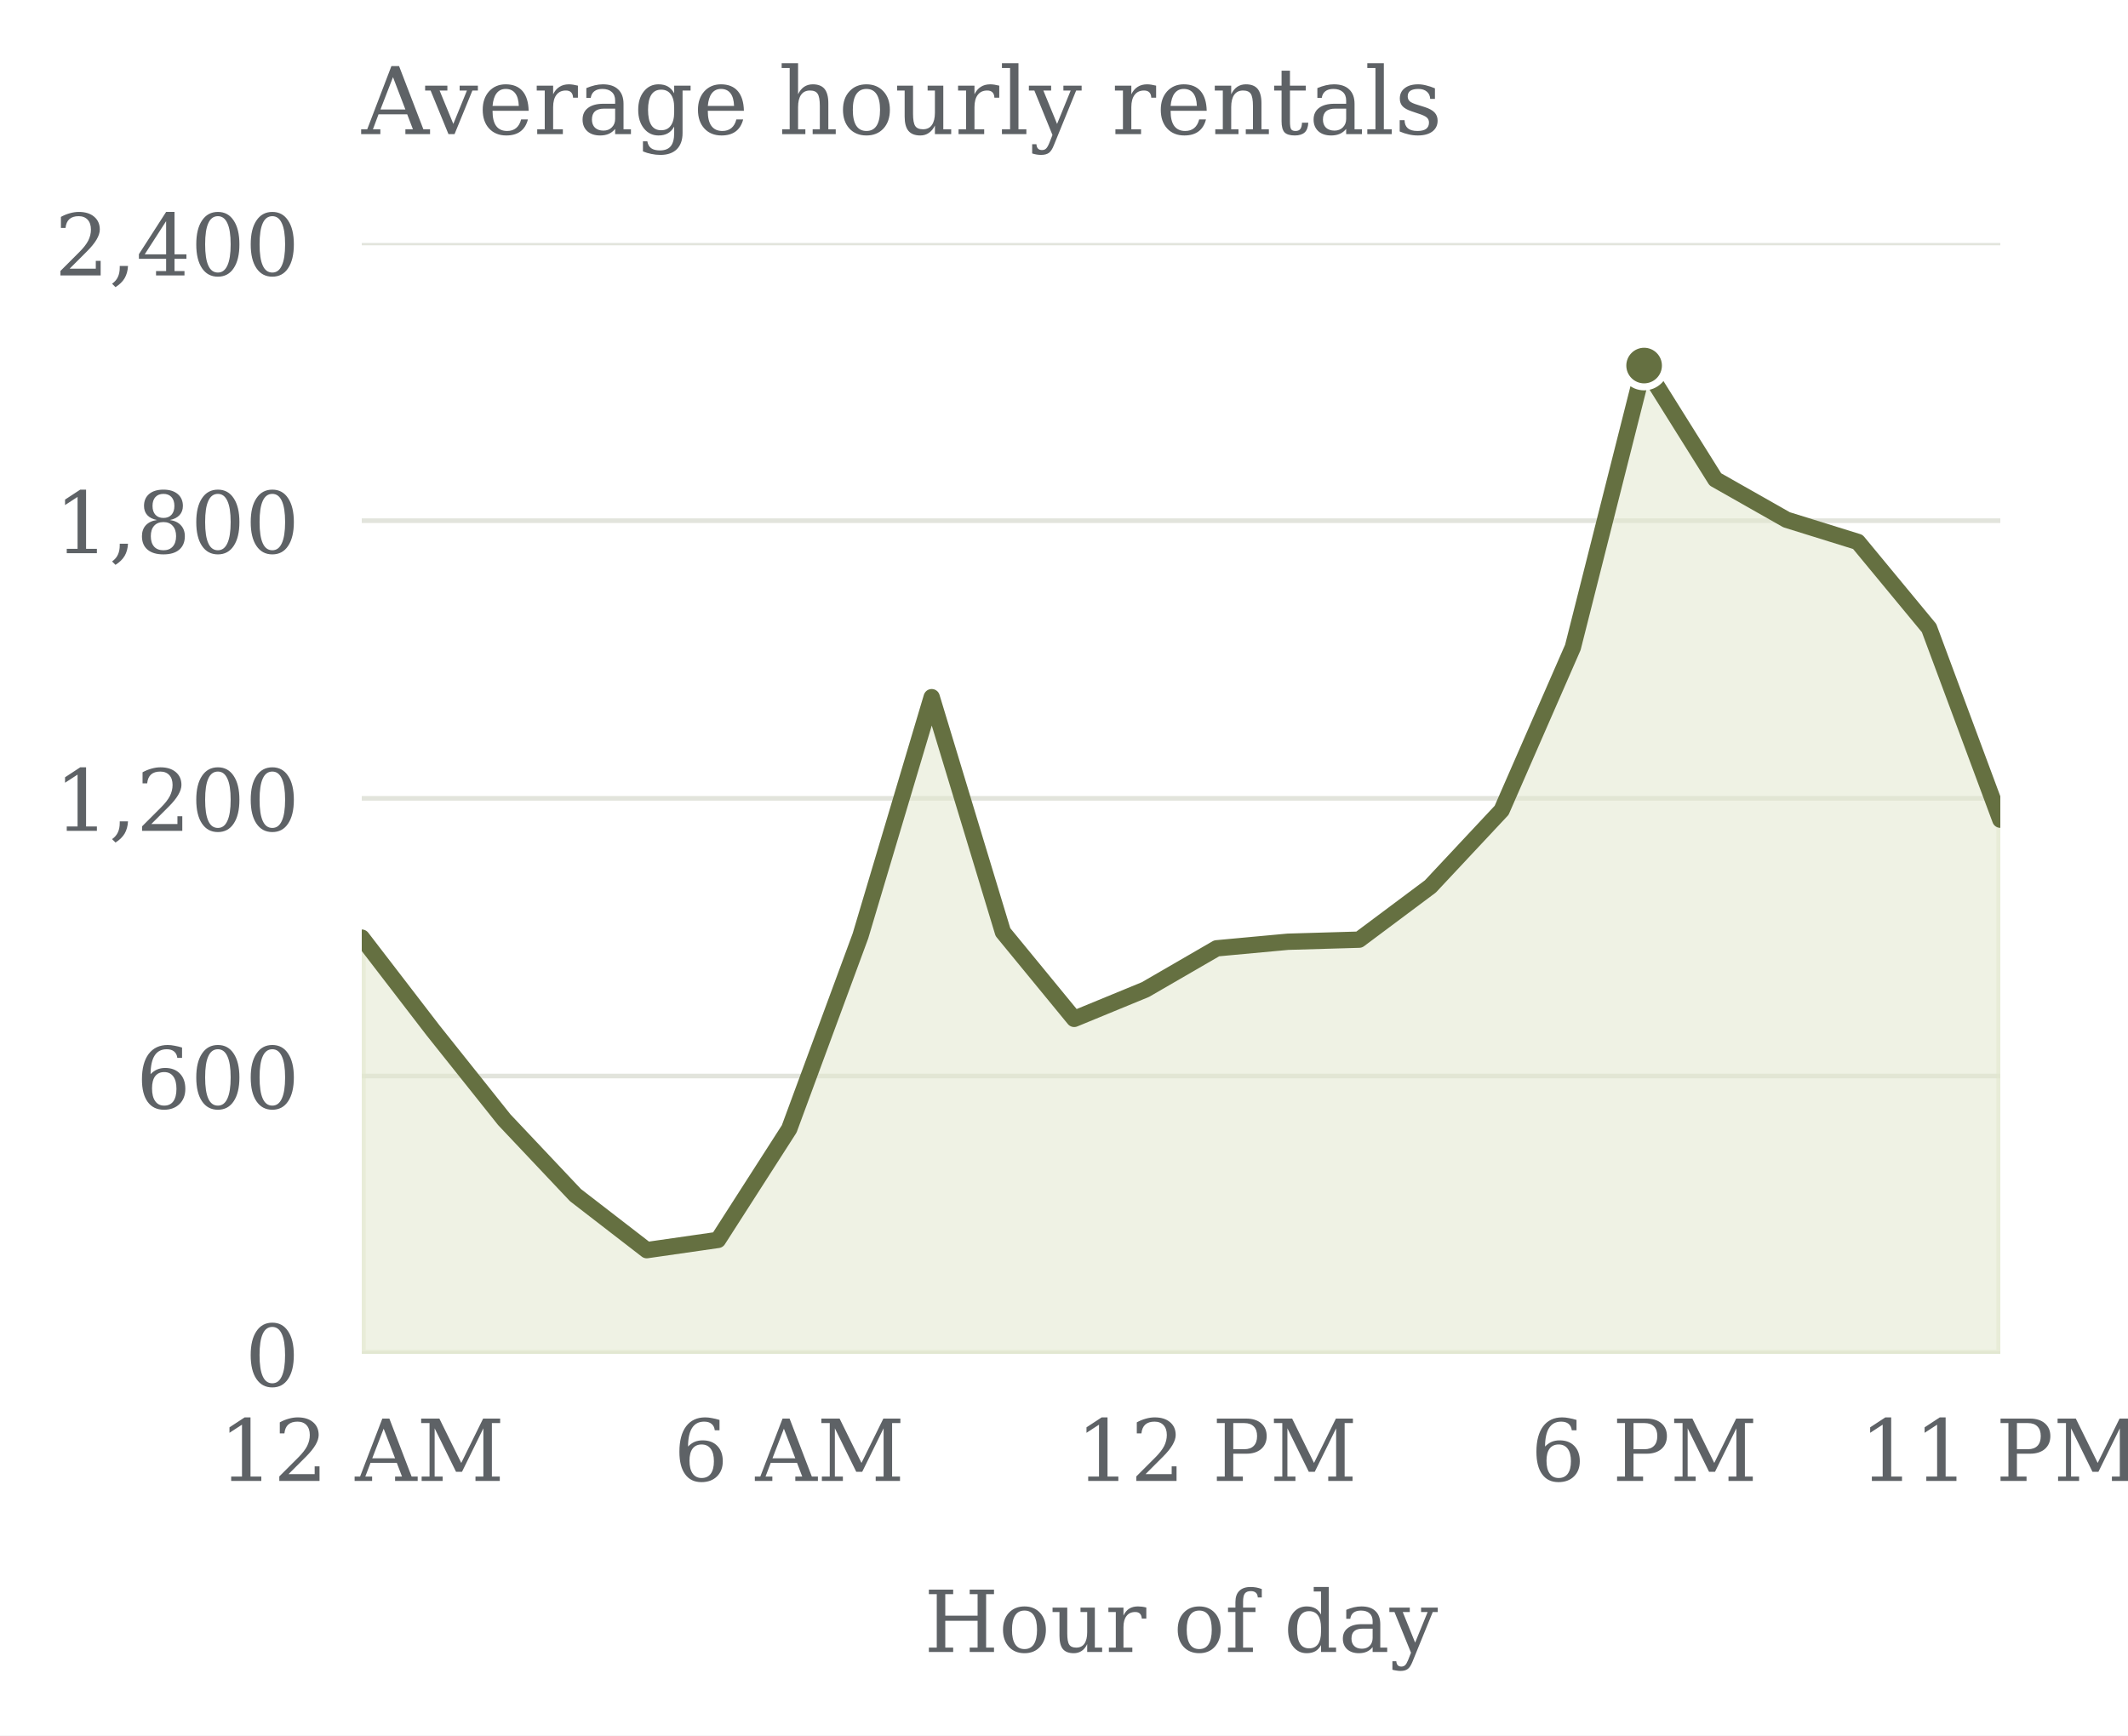
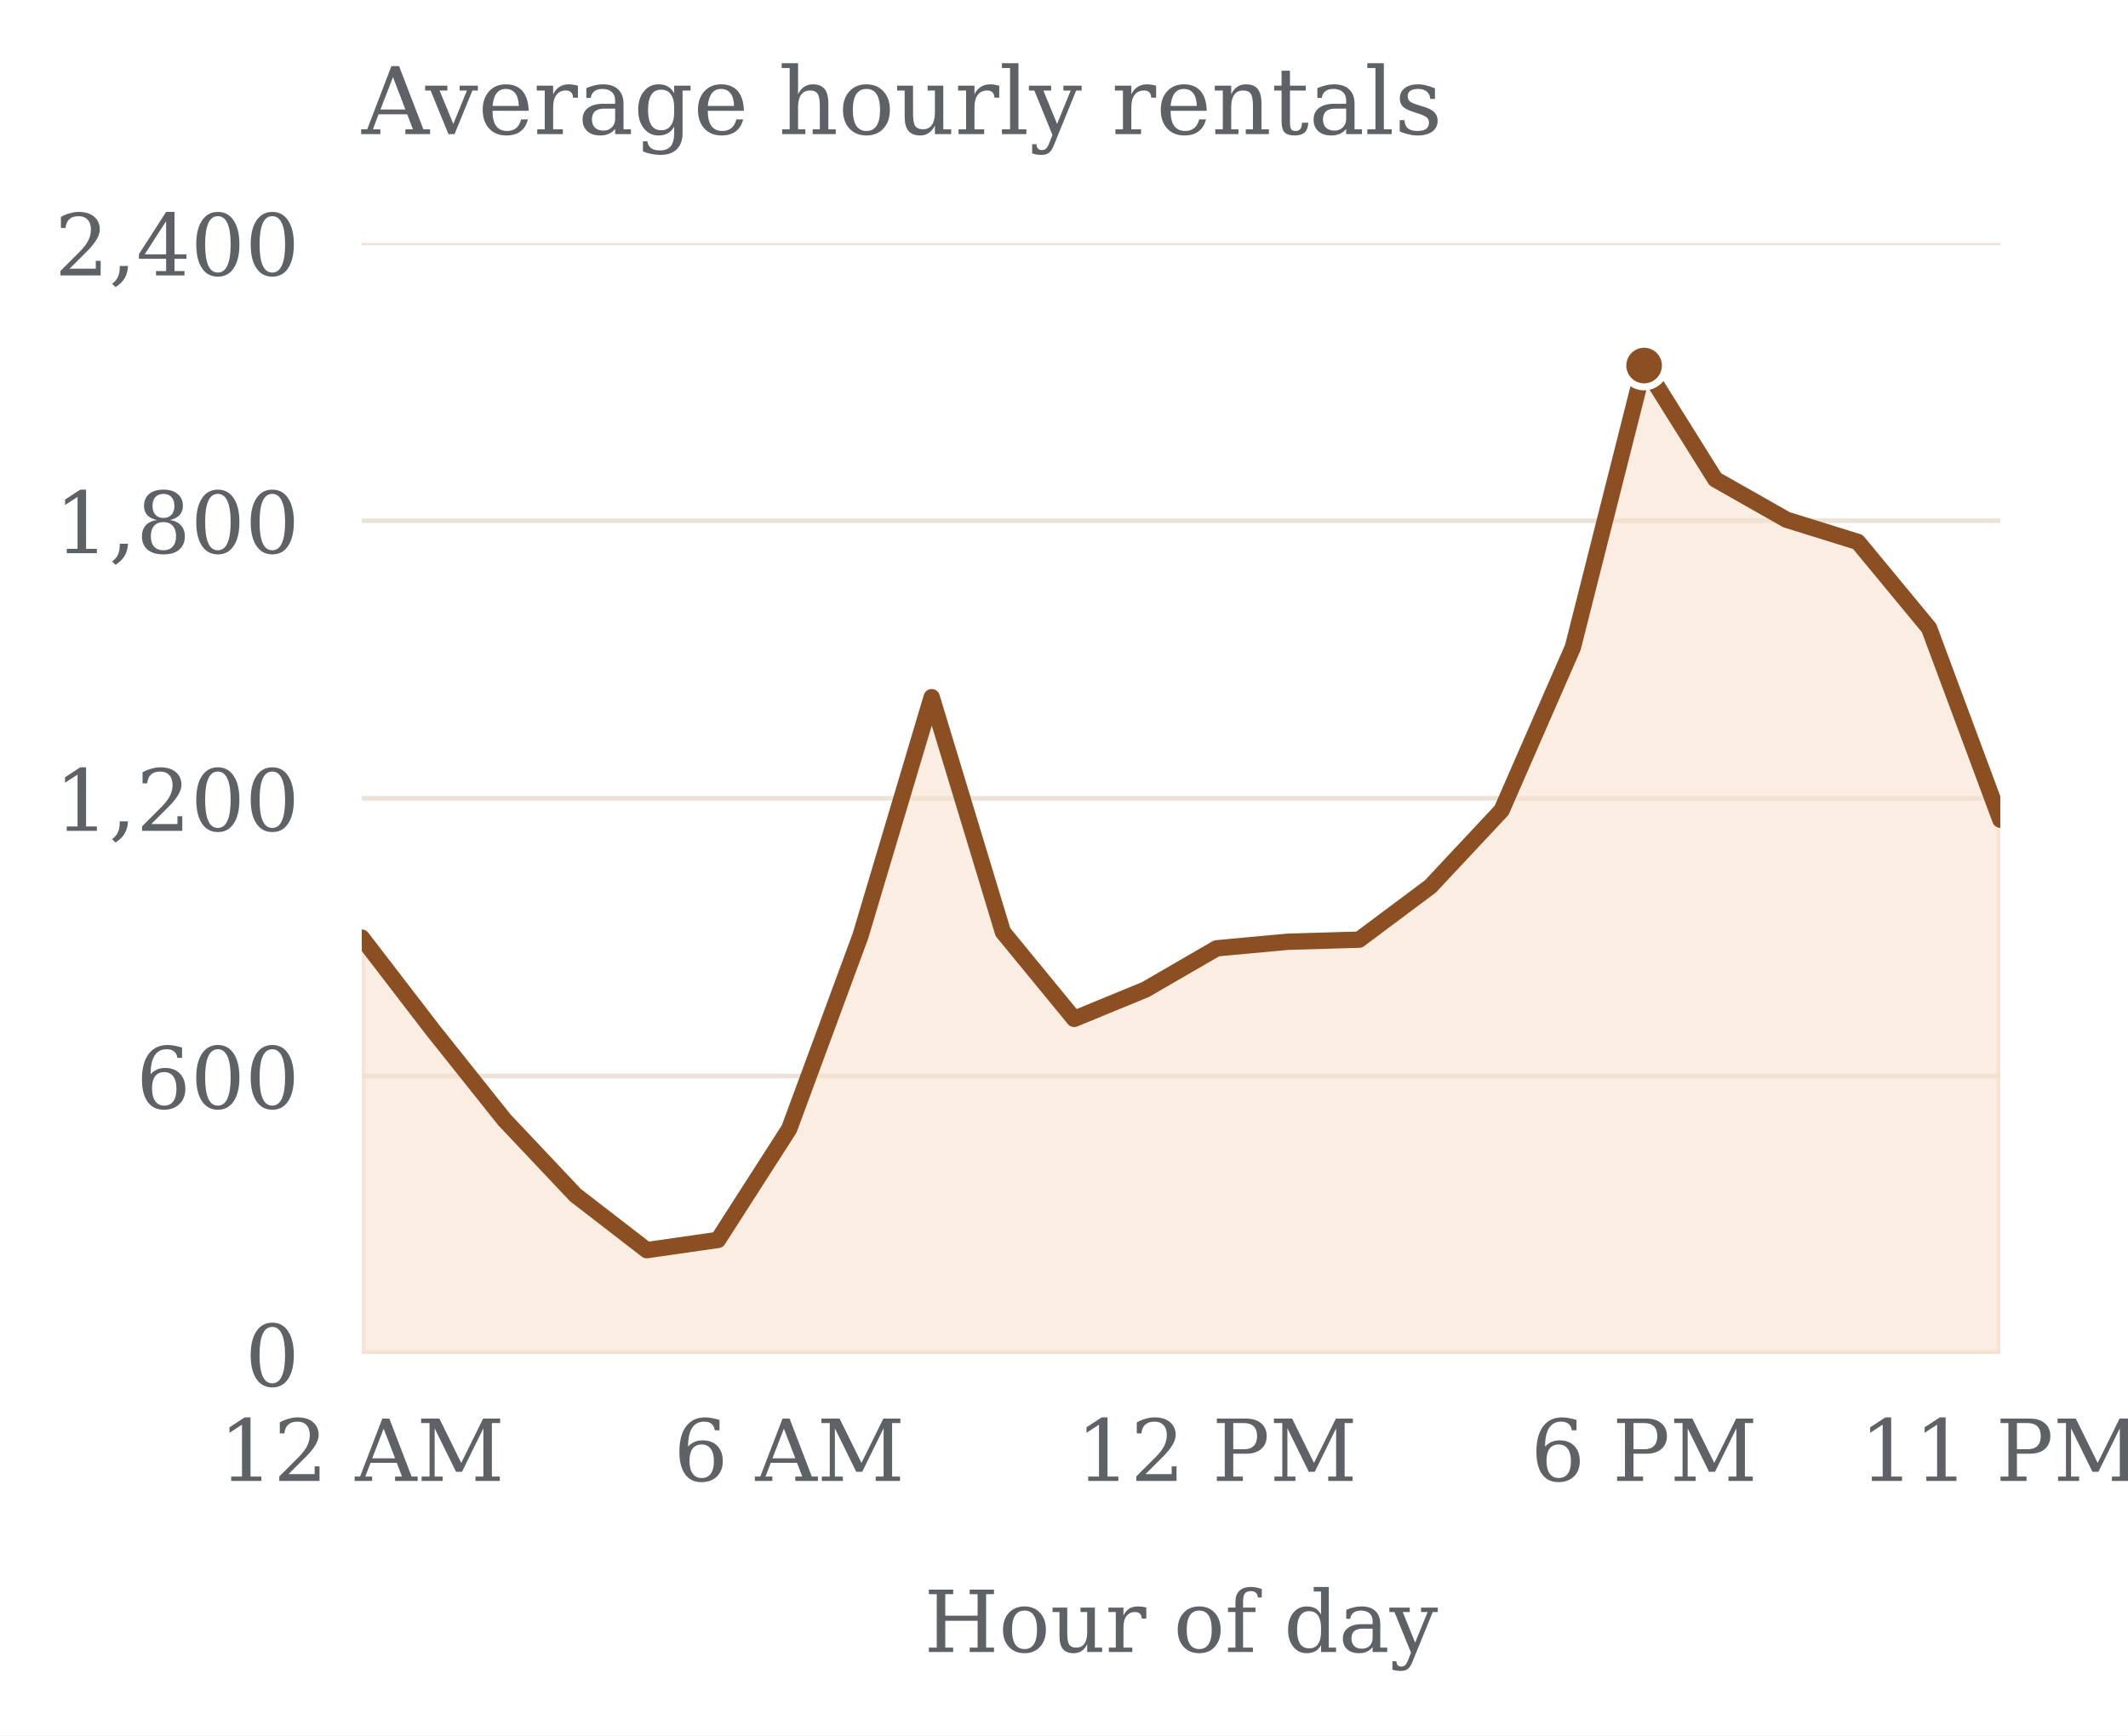
<svg xmlns="http://www.w3.org/2000/svg" xmlns:xlink="http://www.w3.org/1999/xlink" width="273.6pt" height="223.2pt" viewBox="0 0 273.6 223.2" version="1.1">
  <defs>
    <style type="text/css">*{stroke-linejoin: round; stroke-linecap: butt}</style>
  </defs>
  <g id="figure_1">
    <g id="patch_1">
      <path d="M 0 223.2  L 273.6 223.2  L 273.6 0  L 0 0  z " style="fill: #ffffff" />
    </g>
    <g id="axes_1">
      <g id="patch_2">
        <path d="M 46.512 174.096  L 257.184 174.096  L 257.184 31.248  L 46.512 31.248  z " style="fill: #ffffff" />
      </g>
      <g id="matplotlib.axis_1">
        <g id="xtick_1">
          <g id="line2d_1" />
          <g id="text_1">
            <text style="font-size: 11px; font-family: 'DejaVu Serif'; text-anchor: middle; fill: #5e6266" x="46.512" y="190.453" transform="rotate(-0 46.512 190.4534)">12 AM</text>
          </g>
        </g>
        <g id="xtick_2">
          <g id="line2d_2" />
          <g id="text_2">
            <text style="font-size: 11px; font-family: 'DejaVu Serif'; text-anchor: middle; fill: #5e6266" x="101.47" y="190.453" transform="rotate(-0 101.4699 190.4534)">6 AM</text>
          </g>
        </g>
        <g id="xtick_3">
          <g id="line2d_3" />
          <g id="text_3">
            <text style="font-size: 11px; font-family: 'DejaVu Serif'; text-anchor: middle; fill: #5e6266" x="156.428" y="190.453" transform="rotate(-0 156.4278 190.4534)">12 PM</text>
          </g>
        </g>
        <g id="xtick_4">
          <g id="line2d_4" />
          <g id="text_4">
            <text style="font-size: 11px; font-family: 'DejaVu Serif'; text-anchor: middle; fill: #5e6266" x="211.386" y="190.453" transform="rotate(-0 211.3857 190.4534)">6 PM</text>
          </g>
        </g>
        <g id="xtick_5">
          <g id="line2d_5" />
          <g id="text_5">
            <text style="font-size: 11px; font-family: 'DejaVu Serif'; text-anchor: middle; fill: #5e6266" x="257.184" y="190.453" transform="rotate(-0 257.184 190.4534)">11 PM</text>
          </g>
        </g>
        <g id="text_6">
          <text style="font-size: 11px; font-family: 'DejaVu Serif'; text-anchor: middle; fill: #5e6266" x="151.848" y="212.454" transform="rotate(-0 151.848 212.4543)">Hour of day</text>
        </g>
      </g>
      <g id="matplotlib.axis_2">
        <g id="ytick_1">
          <g id="line2d_6">
-             <path d="M 46.512 174.096  L 257.184 174.096  " clip-path="url(#p78faf382f4)" style="fill: none; stroke: #e2e4dc; stroke-width: 0.6; stroke-linecap: square" />
+             <path d="M 46.512 174.096  L 257.184 174.096  " clip-path="url(#p78faf382f4)" style="fill: none; stroke: #ede2d7; stroke-width: 0.6; stroke-linecap: square" />
          </g>
          <g id="line2d_7" />
          <g id="text_7">
            <text style="font-size: 11px; font-family: 'DejaVu Serif'; text-anchor: end; fill: #5e6266" x="38.512" y="178.275" transform="rotate(-0 38.512 178.2747)">0</text>
          </g>
        </g>
        <g id="ytick_2">
          <g id="line2d_8">
-             <path d="M 46.512 138.384  L 257.184 138.384  " clip-path="url(#p78faf382f4)" style="fill: none; stroke: #e2e4dc; stroke-width: 0.6; stroke-linecap: square" />
+             <path d="M 46.512 138.384  L 257.184 138.384  " clip-path="url(#p78faf382f4)" style="fill: none; stroke: #ede2d7; stroke-width: 0.6; stroke-linecap: square" />
          </g>
          <g id="line2d_9" />
          <g id="text_8">
            <text style="font-size: 11px; font-family: 'DejaVu Serif'; text-anchor: end; fill: #5e6266" x="38.512" y="142.563" transform="rotate(-0 38.512 142.5627)">600</text>
          </g>
        </g>
        <g id="ytick_3">
          <g id="line2d_10">
-             <path d="M 46.512 102.672  L 257.184 102.672  " clip-path="url(#p78faf382f4)" style="fill: none; stroke: #e2e4dc; stroke-width: 0.6; stroke-linecap: square" />
+             <path d="M 46.512 102.672  L 257.184 102.672  " clip-path="url(#p78faf382f4)" style="fill: none; stroke: #ede2d7; stroke-width: 0.6; stroke-linecap: square" />
          </g>
          <g id="line2d_11" />
          <g id="text_9">
            <text style="font-size: 11px; font-family: 'DejaVu Serif'; text-anchor: end; fill: #5e6266" x="38.512" y="106.851" transform="rotate(-0 38.512 106.8507)">1,200</text>
          </g>
        </g>
        <g id="ytick_4">
          <g id="line2d_12">
-             <path d="M 46.512 66.96  L 257.184 66.96  " clip-path="url(#p78faf382f4)" style="fill: none; stroke: #e2e4dc; stroke-width: 0.6; stroke-linecap: square" />
+             <path d="M 46.512 66.96  L 257.184 66.96  " clip-path="url(#p78faf382f4)" style="fill: none; stroke: #ede2d7; stroke-width: 0.6; stroke-linecap: square" />
          </g>
          <g id="line2d_13" />
          <g id="text_10">
            <text style="font-size: 11px; font-family: 'DejaVu Serif'; text-anchor: end; fill: #5e6266" x="38.512" y="71.139" transform="rotate(-0 38.512 71.13871)">1,800</text>
          </g>
        </g>
        <g id="ytick_5">
          <g id="line2d_14">
-             <path d="M 46.512 31.248  L 257.184 31.248  " clip-path="url(#p78faf382f4)" style="fill: none; stroke: #e2e4dc; stroke-width: 0.6; stroke-linecap: square" />
+             <path d="M 46.512 31.248  L 257.184 31.248  " clip-path="url(#p78faf382f4)" style="fill: none; stroke: #ede2d7; stroke-width: 0.6; stroke-linecap: square" />
          </g>
          <g id="line2d_15" />
          <g id="text_11">
            <text style="font-size: 11px; font-family: 'DejaVu Serif'; text-anchor: end; fill: #5e6266" x="38.512" y="35.427" transform="rotate(-0 38.512 35.42671)">2,400</text>
          </g>
        </g>
      </g>
      <g id="FillBetweenPolyCollection_1">
        <defs>
-           <path id="m592071aba3" d="M 46.512 -49.104  L 46.512 -102.616  L 55.672 -90.695  L 64.831 -79.206  L 73.991 -69.5  L 83.151 -62.425  L 92.31 -63.742  L 101.47 -78.021  L 110.63 -102.838  L 119.789 -133.539  L 128.949 -103.327  L 138.109 -92.167  L 147.268 -95.938  L 156.428 -101.242  L 165.587 -102.088  L 174.747 -102.355  L 183.907 -109.202  L 193.066 -118.991  L 202.226 -139.949  L 211.386 -176.188  L 220.545 -161.552  L 229.705 -156.355  L 238.865 -153.506  L 248.024 -142.424  L 257.184 -117.784  L 257.184 -49.104  L 257.184 -49.104  L 248.024 -49.104  L 238.865 -49.104  L 229.705 -49.104  L 220.545 -49.104  L 211.386 -49.104  L 202.226 -49.104  L 193.066 -49.104  L 183.907 -49.104  L 174.747 -49.104  L 165.587 -49.104  L 156.428 -49.104  L 147.268 -49.104  L 138.109 -49.104  L 128.949 -49.104  L 119.789 -49.104  L 110.63 -49.104  L 101.47 -49.104  L 92.31 -49.104  L 83.151 -49.104  L 73.991 -49.104  L 64.831 -49.104  L 55.672 -49.104  L 46.512 -49.104  z " style="stroke: #e1e7cd; stroke-opacity: 0.55" />
+           <path id="m592071aba3" d="M 46.512 -49.104  L 46.512 -102.616  L 55.672 -90.695  L 64.831 -79.206  L 73.991 -69.5  L 83.151 -62.425  L 92.31 -63.742  L 101.47 -78.021  L 110.63 -102.838  L 119.789 -133.539  L 128.949 -103.327  L 138.109 -92.167  L 147.268 -95.938  L 156.428 -101.242  L 165.587 -102.088  L 174.747 -102.355  L 183.907 -109.202  L 193.066 -118.991  L 202.226 -139.949  L 211.386 -176.188  L 220.545 -161.552  L 229.705 -156.355  L 238.865 -153.506  L 248.024 -142.424  L 257.184 -117.784  L 257.184 -49.104  L 257.184 -49.104  L 248.024 -49.104  L 238.865 -49.104  L 229.705 -49.104  L 220.545 -49.104  L 211.386 -49.104  L 202.226 -49.104  L 193.066 -49.104  L 183.907 -49.104  L 174.747 -49.104  L 165.587 -49.104  L 156.428 -49.104  L 147.268 -49.104  L 138.109 -49.104  L 128.949 -49.104  L 119.789 -49.104  L 110.63 -49.104  L 101.47 -49.104  L 92.31 -49.104  L 83.151 -49.104  L 73.991 -49.104  L 64.831 -49.104  L 55.672 -49.104  L 46.512 -49.104  z " style="stroke: #f6dfca; stroke-opacity: 0.55" />
        </defs>
        <g clip-path="url(#p78faf382f4)">
-           <use xlink:href="#m592071aba3" x="0" y="223.2" style="fill: #e1e7cd; fill-opacity: 0.55; stroke: #e1e7cd; stroke-opacity: 0.55" />
+           <use xlink:href="#m592071aba3" x="0" y="223.2" style="fill: #f6dfca; fill-opacity: 0.55; stroke: #f6dfca; stroke-opacity: 0.55" />
        </g>
      </g>
      <g id="line2d_16">
-         <path d="M 46.512 120.584  L 55.672 132.505  L 64.831 143.994  L 73.991 153.7  L 83.151 160.775  L 92.31 159.458  L 101.47 145.179  L 110.63 120.362  L 119.789 89.661  L 128.949 119.873  L 138.109 131.033  L 147.268 127.262  L 156.428 121.958  L 165.587 121.112  L 174.747 120.845  L 183.907 113.998  L 193.066 104.209  L 202.226 83.251  L 211.386 47.012  L 220.545 61.648  L 229.705 66.845  L 238.865 69.694  L 248.024 80.776  L 257.184 105.416  " clip-path="url(#p78faf382f4)" style="fill: none; stroke: #657041; stroke-width: 2.1; stroke-linecap: round" />
+         <path d="M 46.512 120.584  L 55.672 132.505  L 64.831 143.994  L 73.991 153.7  L 83.151 160.775  L 92.31 159.458  L 101.47 145.179  L 110.63 120.362  L 119.789 89.661  L 128.949 119.873  L 138.109 131.033  L 147.268 127.262  L 156.428 121.958  L 165.587 121.112  L 174.747 120.845  L 183.907 113.998  L 193.066 104.209  L 202.226 83.251  L 211.386 47.012  L 220.545 61.648  L 229.705 66.845  L 238.865 69.694  L 248.024 80.776  L 257.184 105.416  " clip-path="url(#p78faf382f4)" style="fill: none; stroke: #8b4f22; stroke-width: 2.1; stroke-linecap: round" />
      </g>
      <g id="text_12">
        <text style="font-size: 12px; font-family: 'DejaVu Serif'; text-anchor: start; fill: #5e6266" x="46.512" y="17.248" transform="rotate(-0 46.512 17.248)">Average hourly rentals</text>
      </g>
      <g id="PathCollection_1">
        <defs>
          <path id="m57b211dd15" d="M 0 2.739  C 0.726 2.739 1.423 2.45 1.936 1.936  C 2.45 1.423 2.739 0.726 2.739 0  C 2.739 -0.726 2.45 -1.423 1.936 -1.936  C 1.423 -2.45 0.726 -2.739 0 -2.739  C -0.726 -2.739 -1.423 -2.45 -1.936 -1.936  C -2.45 -1.423 -2.739 -0.726 -2.739 0  C -2.739 0.726 -2.45 1.423 -1.936 1.936  C -1.423 2.45 -0.726 2.739 0 2.739  z " style="stroke: #ffffff; stroke-width: 0.9" />
        </defs>
        <g clip-path="url(#p78faf382f4)">
-           <use xlink:href="#m57b211dd15" x="211.386" y="47.012" style="fill: #657041; stroke: #ffffff; stroke-width: 0.9" />
+           <use xlink:href="#m57b211dd15" x="211.386" y="47.012" style="fill: #8b4f22; stroke: #ffffff; stroke-width: 0.9" />
        </g>
      </g>
    </g>
  </g>
  <defs>
    <clipPath id="p78faf382f4">
      <rect x="46.512" y="31.248" width="210.672" height="142.848" />
    </clipPath>
  </defs>
</svg>
